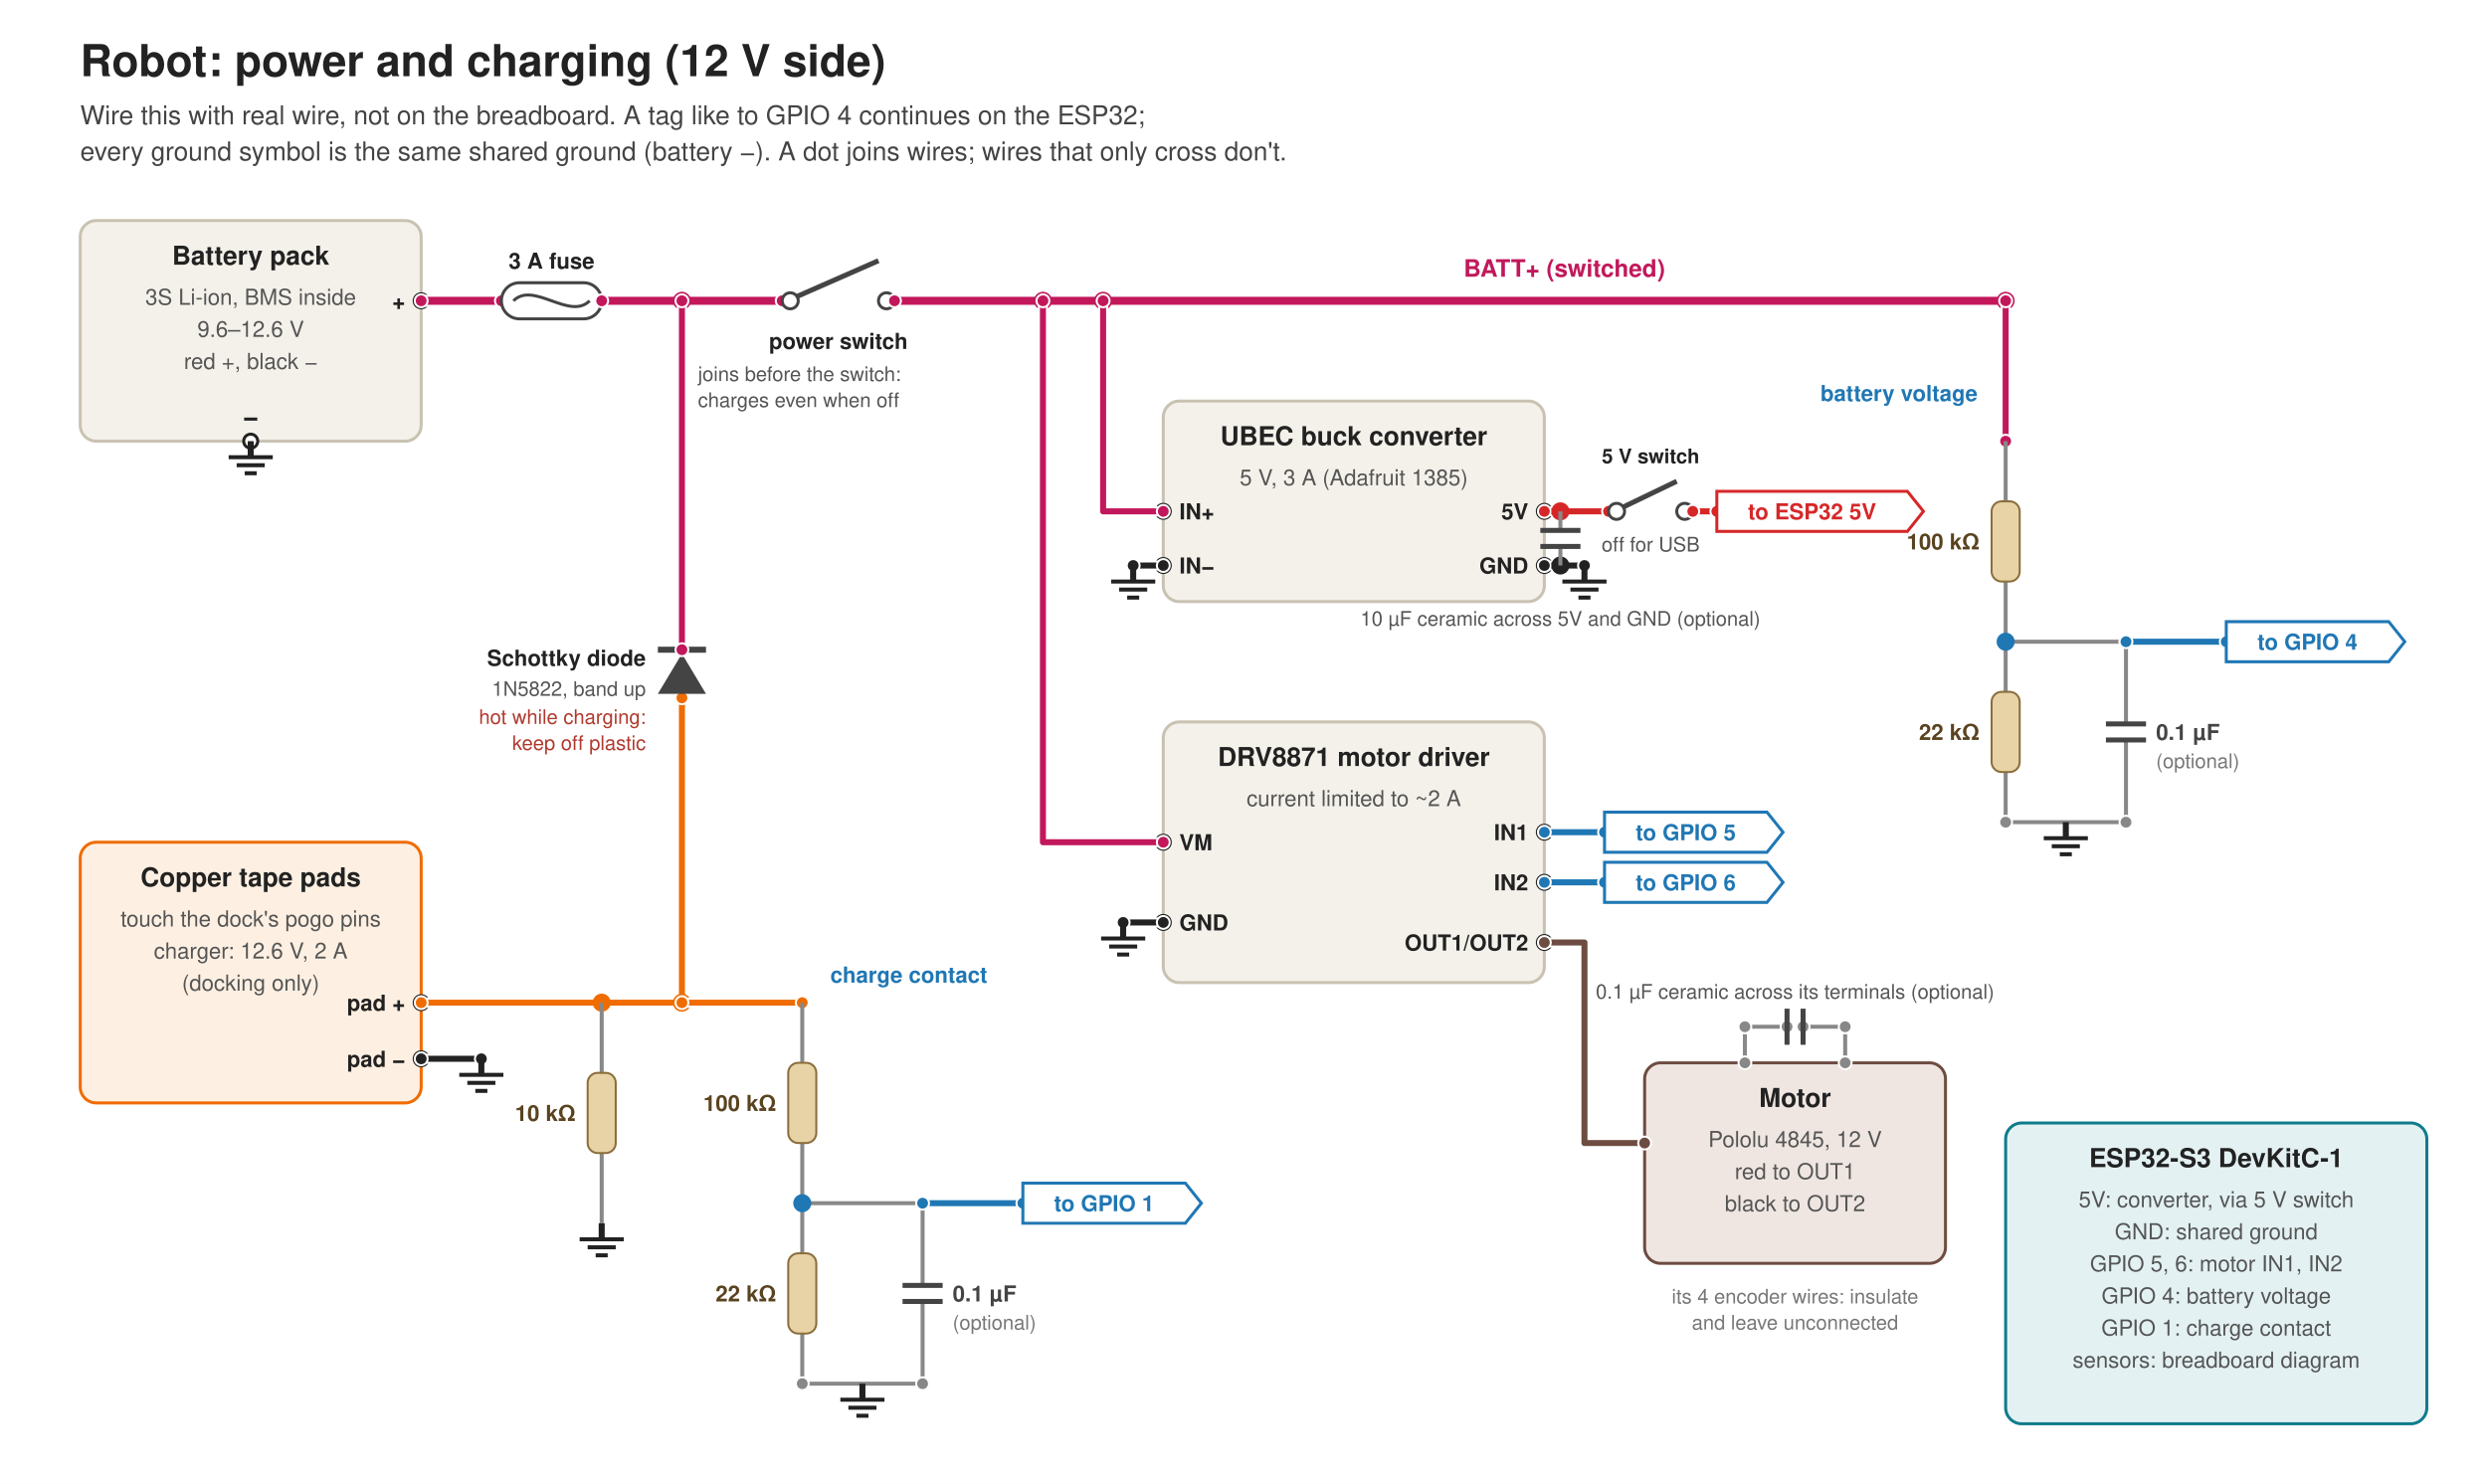
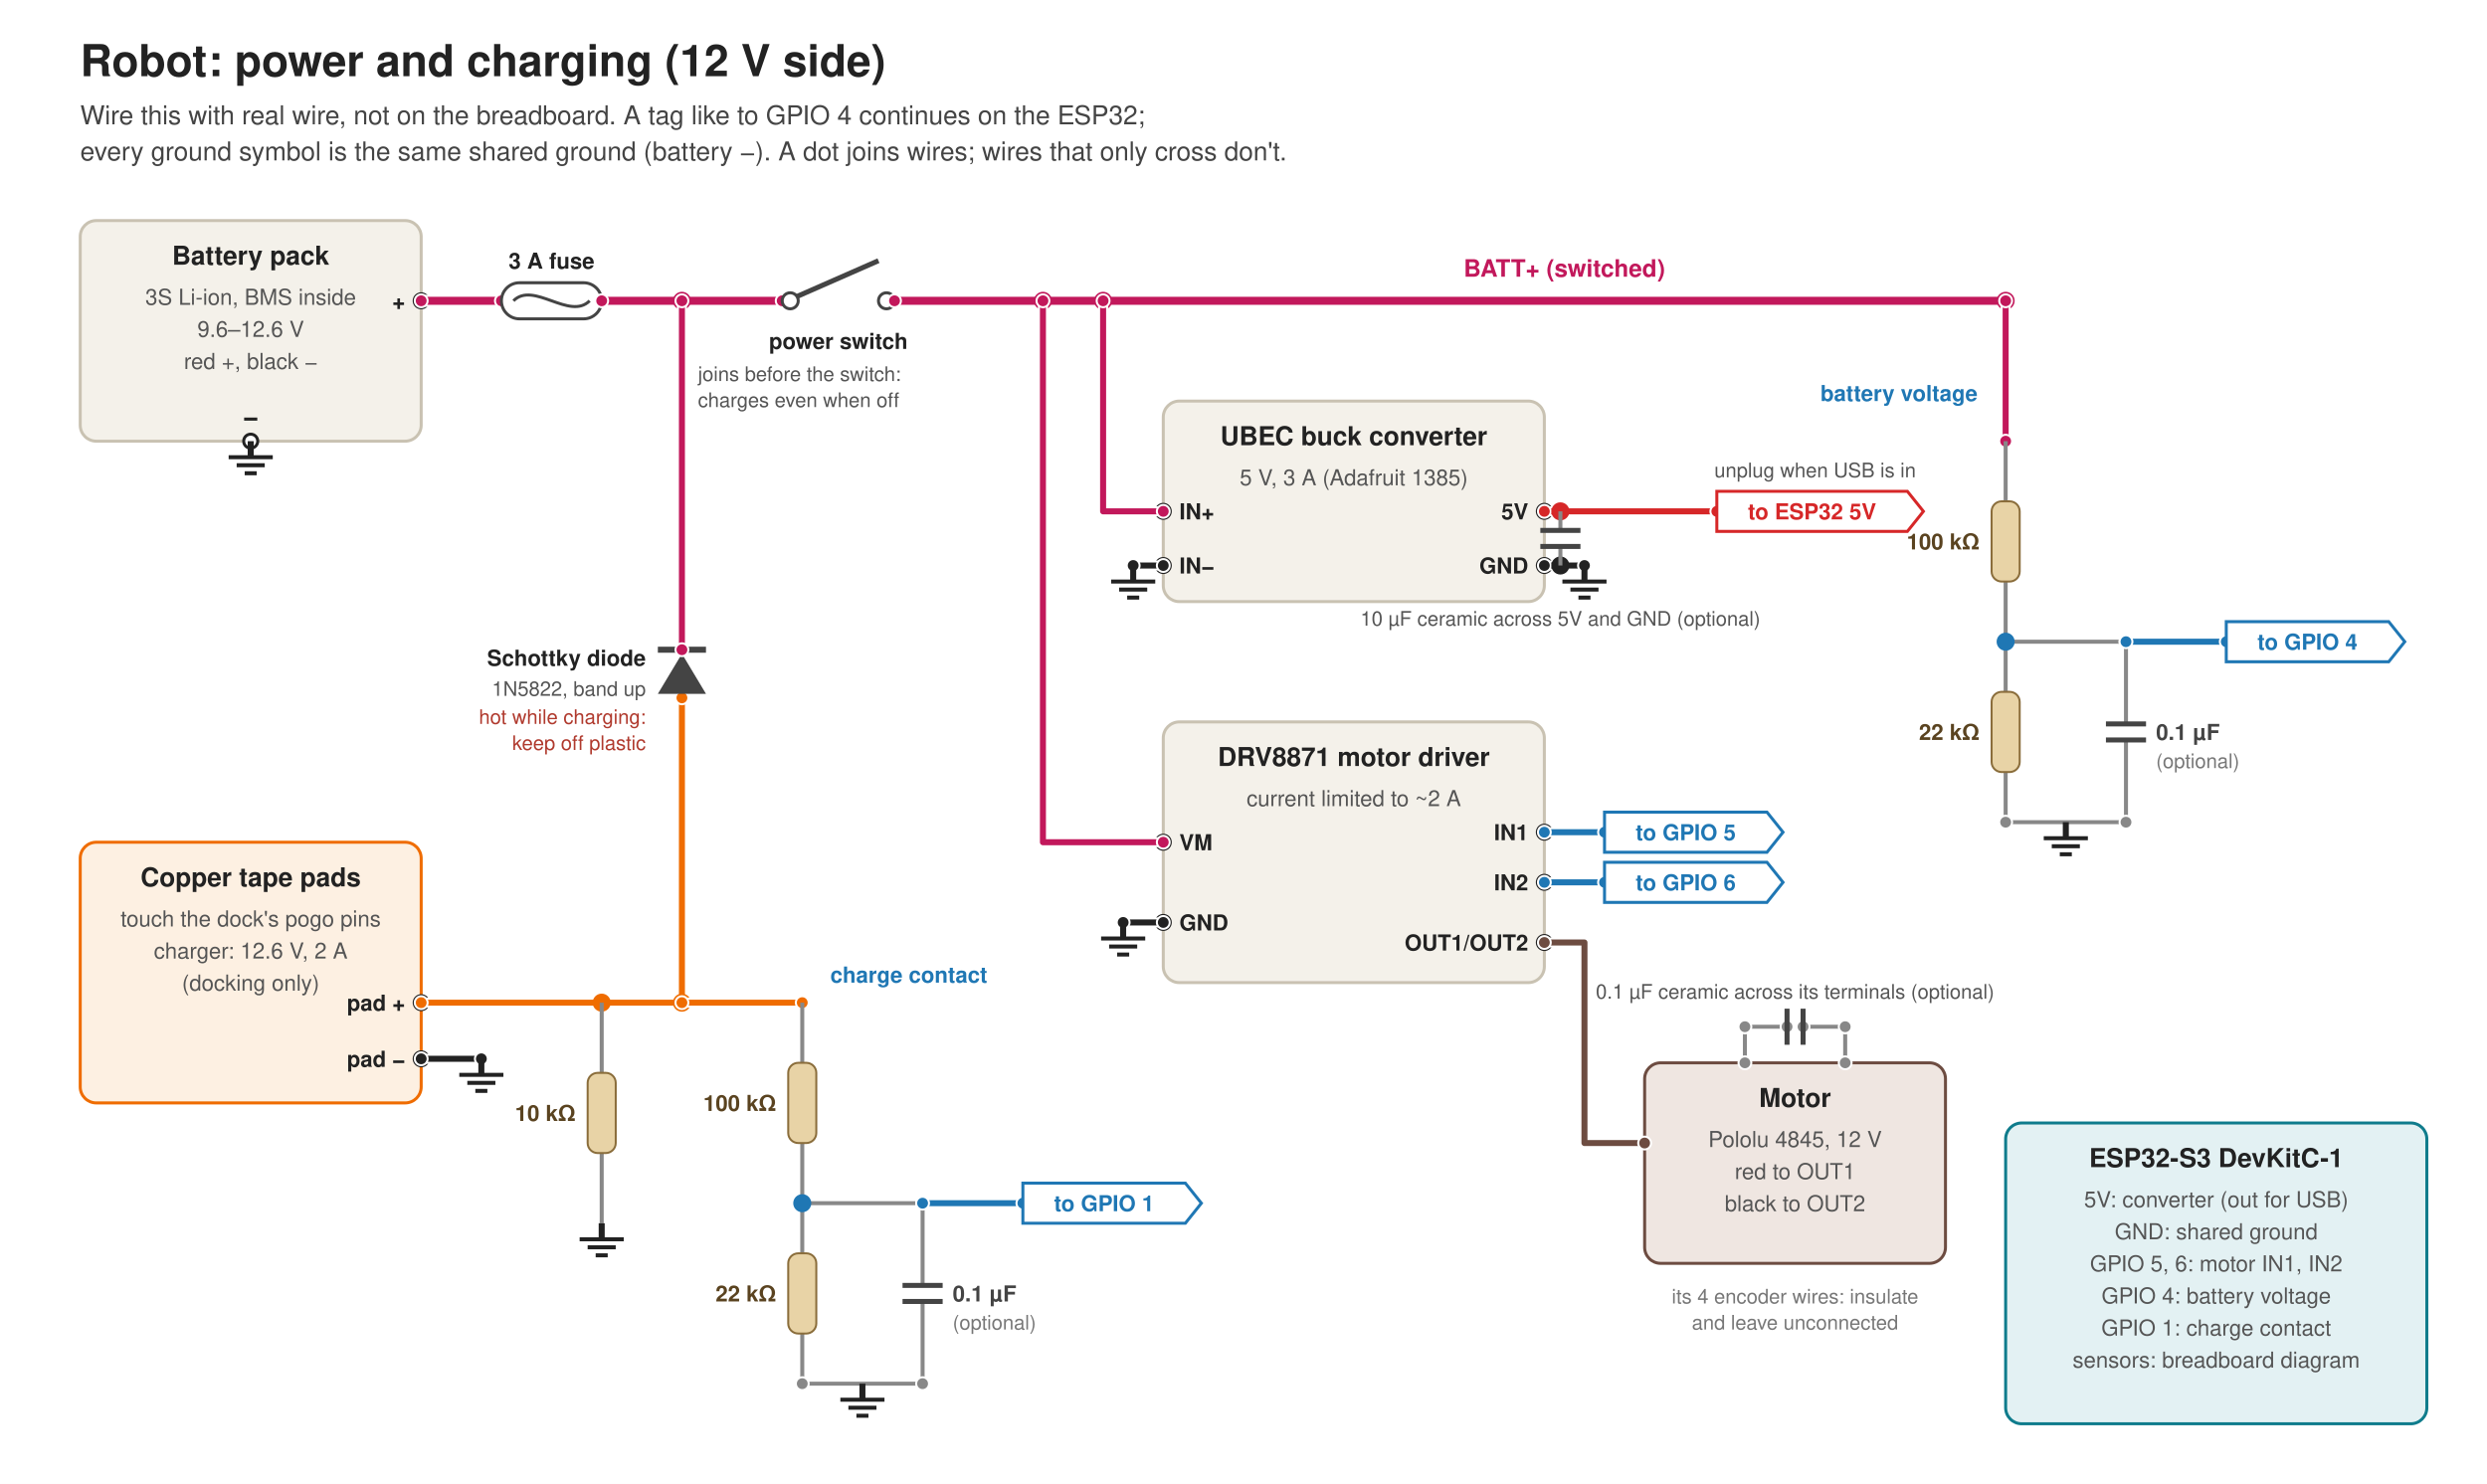
<svg xmlns="http://www.w3.org/2000/svg" width="1240" height="740" viewBox="0 0 1240 740">
  <rect width="1240" height="740" fill="#ffffff" />
  <text x="40" y="38" font-family="Helvetica, Arial, sans-serif" font-size="22" text-anchor="start" font-weight="bold" fill="#222">Robot: power and charging (12 V side)</text>
  <text x="40" y="62" font-family="Helvetica, Arial, sans-serif" font-size="13" text-anchor="start" font-weight="normal" fill="#444">Wire this with real wire, not on the breadboard. A tag like  to GPIO 4  continues on the ESP32;</text>
  <text x="40" y="80" font-family="Helvetica, Arial, sans-serif" font-size="13" text-anchor="start" font-weight="normal" fill="#444">every ground symbol is the same shared ground (battery −). A dot joins wires; wires that only cross don't.</text>
  <rect x="40" y="110" width="170" height="110" rx="8" fill="#f4f1ea" stroke="#c9c2b2" stroke-width="1.5" />
  <text x="125.0" y="132" font-family="Helvetica, Arial, sans-serif" font-size="13" text-anchor="middle" font-weight="bold" fill="#222">Battery pack</text>
  <text x="125.0" y="152" font-family="Helvetica, Arial, sans-serif" font-size="11" text-anchor="middle" font-weight="normal" fill="#555">3S Li-ion, BMS inside</text>
  <text x="125.0" y="168" font-family="Helvetica, Arial, sans-serif" font-size="11" text-anchor="middle" font-weight="normal" fill="#555">9.6–12.6 V</text>
  <text x="125.0" y="184" font-family="Helvetica, Arial, sans-serif" font-size="11" text-anchor="middle" font-weight="normal" fill="#555">red +, black −</text>
  <circle cx="210" cy="150" r="3.5" fill="#fff" stroke="#222" stroke-width="1.5" />
  <text x="202" y="154" font-family="Helvetica, Arial, sans-serif" font-size="11" text-anchor="end" font-weight="bold" fill="#222">+</text>
  <circle cx="125" cy="220" r="3.5" fill="#fff" stroke="#222" stroke-width="1.5" />
  <text x="125" y="212" font-family="Helvetica, Arial, sans-serif" font-size="13" text-anchor="middle" font-weight="bold" fill="#222">−</text>
  <line x1="125" y1="220" x2="125" y2="228" stroke="#222222" stroke-width="3" />
  <line x1="114" y1="228" x2="136" y2="228" stroke="#222222" stroke-width="2" />
  <line x1="118" y1="232" x2="132" y2="232" stroke="#222222" stroke-width="2" />
  <line x1="122" y1="236" x2="128" y2="236" stroke="#222222" stroke-width="2" />
  <path d="M 210,150 L 250,150" fill="none" stroke="#fff" stroke-width="6" stroke-linejoin="round" stroke-linecap="round" />
  <path d="M 210,150 L 250,150" fill="none" stroke="#c2185b" stroke-width="4" stroke-linejoin="round" stroke-linecap="round" />
  <circle cx="210" cy="150" r="3.2" fill="#c2185b" stroke="#fff" stroke-width="1" />
  <circle cx="250" cy="150" r="3.2" fill="#c2185b" stroke="#fff" stroke-width="1" />
  <rect x="250" y="141" width="50" height="18" rx="9" fill="#fff" stroke="#444" stroke-width="1.5" />
  <path d="M 256,150 C 266,140 284,160 294,150" fill="none" stroke="#444" stroke-width="1.5" />
  <text x="275" y="134" font-family="Helvetica, Arial, sans-serif" font-size="11" text-anchor="middle" font-weight="bold" fill="#222">3 A fuse</text>
  <path d="M 300,150 L 390,150" fill="none" stroke="#fff" stroke-width="6" stroke-linejoin="round" stroke-linecap="round" />
  <path d="M 300,150 L 390,150" fill="none" stroke="#c2185b" stroke-width="4" stroke-linejoin="round" stroke-linecap="round" />
  <circle cx="300" cy="150" r="3.2" fill="#c2185b" stroke="#fff" stroke-width="1" />
  <circle cx="390" cy="150" r="3.2" fill="#c2185b" stroke="#fff" stroke-width="1" />
  <circle cx="340" cy="150" r="4.5" fill="#c2185b" />
  <circle cx="394" cy="150" r="4" fill="#fff" stroke="#444" stroke-width="1.5" />
  <line x1="397" y1="148" x2="438" y2="130" stroke="#444" stroke-width="2.5" />
  <circle cx="442" cy="150" r="4" fill="#fff" stroke="#444" stroke-width="1.5" />
  <text x="418" y="174" font-family="Helvetica, Arial, sans-serif" font-size="11" text-anchor="middle" font-weight="bold" fill="#222">power switch</text>
  <path d="M 446,150 L 1000,150" fill="none" stroke="#fff" stroke-width="6" stroke-linejoin="round" stroke-linecap="round" />
  <path d="M 446,150 L 1000,150" fill="none" stroke="#c2185b" stroke-width="4" stroke-linejoin="round" stroke-linecap="round" />
  <circle cx="446" cy="150" r="3.2" fill="#c2185b" stroke="#fff" stroke-width="1" />
  <circle cx="1000" cy="150" r="3.2" fill="#c2185b" stroke="#fff" stroke-width="1" />
  <text x="780" y="138" font-family="Helvetica, Arial, sans-serif" font-size="12" text-anchor="middle" font-weight="bold" fill="#c2185b">BATT+ (switched)</text>
  <rect x="580" y="200" width="190" height="100" rx="8" fill="#f4f1ea" stroke="#c9c2b2" stroke-width="1.5" />
  <text x="675.0" y="222" font-family="Helvetica, Arial, sans-serif" font-size="13" text-anchor="middle" font-weight="bold" fill="#222">UBEC buck converter</text>
  <text x="675.0" y="242" font-family="Helvetica, Arial, sans-serif" font-size="11" text-anchor="middle" font-weight="normal" fill="#555">5 V, 3 A (Adafruit 1385)</text>
  <circle cx="580" cy="255" r="3.5" fill="#fff" stroke="#222" stroke-width="1.5" />
  <text x="588" y="259" font-family="Helvetica, Arial, sans-serif" font-size="11" text-anchor="start" font-weight="bold" fill="#222">IN+</text>
  <circle cx="580" cy="282" r="3.5" fill="#fff" stroke="#222" stroke-width="1.5" />
  <text x="588" y="286" font-family="Helvetica, Arial, sans-serif" font-size="11" text-anchor="start" font-weight="bold" fill="#222">IN−</text>
  <circle cx="770" cy="255" r="3.5" fill="#fff" stroke="#222" stroke-width="1.5" />
  <text x="762" y="259" font-family="Helvetica, Arial, sans-serif" font-size="11" text-anchor="end" font-weight="bold" fill="#222">5V</text>
  <circle cx="770" cy="282" r="3.5" fill="#fff" stroke="#222" stroke-width="1.5" />
  <text x="762" y="286" font-family="Helvetica, Arial, sans-serif" font-size="11" text-anchor="end" font-weight="bold" fill="#222">GND</text>
  <circle cx="550" cy="150" r="4.5" fill="#c2185b" />
  <path d="M 550,150 L 550,255 L 580,255" fill="none" stroke="#fff" stroke-width="5" stroke-linejoin="round" stroke-linecap="round" />
  <path d="M 550,150 L 550,255 L 580,255" fill="none" stroke="#c2185b" stroke-width="3" stroke-linejoin="round" stroke-linecap="round" />
  <circle cx="550" cy="150" r="3.2" fill="#c2185b" stroke="#fff" stroke-width="1" />
  <circle cx="580" cy="255" r="3.2" fill="#c2185b" stroke="#fff" stroke-width="1" />
  <path d="M 580,282 L 565,282" fill="none" stroke="#fff" stroke-width="5" stroke-linejoin="round" stroke-linecap="round" />
  <path d="M 580,282 L 565,282" fill="none" stroke="#222222" stroke-width="3" stroke-linejoin="round" stroke-linecap="round" />
  <circle cx="580" cy="282" r="3.2" fill="#222222" stroke="#fff" stroke-width="1" />
  <circle cx="565" cy="282" r="3.2" fill="#222222" stroke="#fff" stroke-width="1" />
  <line x1="565" y1="282" x2="565" y2="290" stroke="#222222" stroke-width="3" />
  <line x1="554" y1="290" x2="576" y2="290" stroke="#222222" stroke-width="2" />
  <line x1="558" y1="294" x2="572" y2="294" stroke="#222222" stroke-width="2" />
  <line x1="562" y1="298" x2="568" y2="298" stroke="#222222" stroke-width="2" />
-   <path d="M 770,255 L 802,255" fill="none" stroke="#fff" stroke-width="5" stroke-linejoin="round" stroke-linecap="round" />
-   <path d="M 770,255 L 802,255" fill="none" stroke="#d62728" stroke-width="3" stroke-linejoin="round" stroke-linecap="round" />
+   <path d="M 770,255 L 856,255" fill="none" stroke="#fff" stroke-width="5" stroke-linejoin="round" stroke-linecap="round" />
+   <path d="M 770,255 L 856,255" fill="none" stroke="#d62728" stroke-width="3" stroke-linejoin="round" stroke-linecap="round" />
  <circle cx="770" cy="255" r="3.2" fill="#d62728" stroke="#fff" stroke-width="1" />
-   <circle cx="802" cy="255" r="3.2" fill="#d62728" stroke="#fff" stroke-width="1" />
-   <circle cx="806" cy="255" r="4" fill="#fff" stroke="#444" stroke-width="1.5" />
-   <line x1="809" y1="253" x2="836" y2="240" stroke="#444" stroke-width="2.5" />
-   <circle cx="840" cy="255" r="4" fill="#fff" stroke="#444" stroke-width="1.5" />
-   <text x="823" y="231" font-family="Helvetica, Arial, sans-serif" font-size="10" text-anchor="middle" font-weight="bold" fill="#222">5 V switch</text>
-   <text x="823" y="275" font-family="Helvetica, Arial, sans-serif" font-size="10" text-anchor="middle" font-weight="normal" fill="#555">off for USB</text>
-   <path d="M 844,255 L 856,255" fill="none" stroke="#fff" stroke-width="5" stroke-linejoin="round" stroke-linecap="round" />
-   <path d="M 844,255 L 856,255" fill="none" stroke="#d62728" stroke-width="3" stroke-linejoin="round" stroke-linecap="round" />
-   <circle cx="844" cy="255" r="3.2" fill="#d62728" stroke="#fff" stroke-width="1" />
  <circle cx="856" cy="255" r="3.2" fill="#d62728" stroke="#fff" stroke-width="1" />
  <path d="M 856,245 L 951,245 L 959,255 L 951,265 L 856,265 L 856,255 Z" fill="#fff" stroke="#d62728" stroke-width="1.5" />
  <text x="903.5" y="259" font-family="Helvetica, Arial, sans-serif" font-size="11" text-anchor="middle" font-weight="bold" fill="#d62728">to ESP32 5V</text>
+   <text x="905" y="238" font-family="Helvetica, Arial, sans-serif" font-size="10" text-anchor="middle" font-weight="normal" fill="#555">unplug when USB is in</text>
  <path d="M 770,282 L 790,282" fill="none" stroke="#fff" stroke-width="5" stroke-linejoin="round" stroke-linecap="round" />
  <path d="M 770,282 L 790,282" fill="none" stroke="#222222" stroke-width="3" stroke-linejoin="round" stroke-linecap="round" />
  <circle cx="770" cy="282" r="3.2" fill="#222222" stroke="#fff" stroke-width="1" />
  <circle cx="790" cy="282" r="3.2" fill="#222222" stroke="#fff" stroke-width="1" />
  <line x1="790" y1="282" x2="790" y2="290" stroke="#222222" stroke-width="3" />
  <line x1="779" y1="290" x2="801" y2="290" stroke="#222222" stroke-width="2" />
  <line x1="783" y1="294" x2="797" y2="294" stroke="#222222" stroke-width="2" />
  <line x1="787" y1="298" x2="793" y2="298" stroke="#222222" stroke-width="2" />
  <circle cx="778" cy="255" r="4.5" fill="#d62728" />
  <circle cx="778" cy="282" r="4.5" fill="#222222" />
  <line x1="778" y1="255" x2="778" y2="264.5" stroke="#888" stroke-width="2" />
  <line x1="778" y1="272.5" x2="778" y2="282" stroke="#888" stroke-width="2" />
  <line x1="768" y1="264.5" x2="788" y2="264.5" stroke="#444" stroke-width="2.5" />
  <line x1="768" y1="272.5" x2="788" y2="272.5" stroke="#444" stroke-width="2.5" />
  <text x="793" y="272.5" font-family="Helvetica, Arial, sans-serif" font-size="11" text-anchor="start" font-weight="bold" fill="#444" />
  <text x="778" y="312" font-family="Helvetica, Arial, sans-serif" font-size="10" text-anchor="middle" font-weight="normal" fill="#555">10 µF ceramic across 5V and GND (optional)</text>
  <rect x="580" y="360" width="190" height="130" rx="8" fill="#f4f1ea" stroke="#c9c2b2" stroke-width="1.5" />
  <text x="675.0" y="382" font-family="Helvetica, Arial, sans-serif" font-size="13" text-anchor="middle" font-weight="bold" fill="#222">DRV8871 motor driver</text>
  <text x="675.0" y="402" font-family="Helvetica, Arial, sans-serif" font-size="11" text-anchor="middle" font-weight="normal" fill="#555">current limited to ~2 A</text>
  <circle cx="580" cy="420" r="3.5" fill="#fff" stroke="#222" stroke-width="1.5" />
  <text x="588" y="424" font-family="Helvetica, Arial, sans-serif" font-size="11" text-anchor="start" font-weight="bold" fill="#222">VM</text>
  <circle cx="580" cy="460" r="3.5" fill="#fff" stroke="#222" stroke-width="1.5" />
  <text x="588" y="464" font-family="Helvetica, Arial, sans-serif" font-size="11" text-anchor="start" font-weight="bold" fill="#222">GND</text>
  <circle cx="770" cy="415" r="3.5" fill="#fff" stroke="#222" stroke-width="1.5" />
  <text x="762" y="419" font-family="Helvetica, Arial, sans-serif" font-size="11" text-anchor="end" font-weight="bold" fill="#222">IN1</text>
  <circle cx="770" cy="440" r="3.5" fill="#fff" stroke="#222" stroke-width="1.5" />
  <text x="762" y="444" font-family="Helvetica, Arial, sans-serif" font-size="11" text-anchor="end" font-weight="bold" fill="#222">IN2</text>
  <circle cx="770" cy="470" r="3.5" fill="#fff" stroke="#222" stroke-width="1.5" />
  <text x="762" y="474" font-family="Helvetica, Arial, sans-serif" font-size="11" text-anchor="end" font-weight="bold" fill="#222">OUT1/OUT2</text>
  <circle cx="520" cy="150" r="4.5" fill="#c2185b" />
  <path d="M 520,150 L 520,420 L 580,420" fill="none" stroke="#fff" stroke-width="5" stroke-linejoin="round" stroke-linecap="round" />
  <path d="M 520,150 L 520,420 L 580,420" fill="none" stroke="#c2185b" stroke-width="3" stroke-linejoin="round" stroke-linecap="round" />
  <circle cx="520" cy="150" r="3.2" fill="#c2185b" stroke="#fff" stroke-width="1" />
  <circle cx="580" cy="420" r="3.2" fill="#c2185b" stroke="#fff" stroke-width="1" />
  <path d="M 580,460 L 560,460" fill="none" stroke="#fff" stroke-width="5" stroke-linejoin="round" stroke-linecap="round" />
  <path d="M 580,460 L 560,460" fill="none" stroke="#222222" stroke-width="3" stroke-linejoin="round" stroke-linecap="round" />
  <circle cx="580" cy="460" r="3.2" fill="#222222" stroke="#fff" stroke-width="1" />
  <circle cx="560" cy="460" r="3.2" fill="#222222" stroke="#fff" stroke-width="1" />
  <line x1="560" y1="460" x2="560" y2="468" stroke="#222222" stroke-width="3" />
  <line x1="549" y1="468" x2="571" y2="468" stroke="#222222" stroke-width="2" />
  <line x1="553" y1="472" x2="567" y2="472" stroke="#222222" stroke-width="2" />
  <line x1="557" y1="476" x2="563" y2="476" stroke="#222222" stroke-width="2" />
  <path d="M 770,415 L 800,415" fill="none" stroke="#fff" stroke-width="5" stroke-linejoin="round" stroke-linecap="round" />
  <path d="M 770,415 L 800,415" fill="none" stroke="#1f77b4" stroke-width="3" stroke-linejoin="round" stroke-linecap="round" />
  <circle cx="770" cy="415" r="3.2" fill="#1f77b4" stroke="#fff" stroke-width="1" />
  <circle cx="800" cy="415" r="3.2" fill="#1f77b4" stroke="#fff" stroke-width="1" />
  <path d="M 800,405 L 881,405 L 889,415 L 881,425 L 800,425 L 800,415 Z" fill="#fff" stroke="#1f77b4" stroke-width="1.5" />
  <text x="840.5" y="419" font-family="Helvetica, Arial, sans-serif" font-size="11" text-anchor="middle" font-weight="bold" fill="#1f77b4">to GPIO 5</text>
  <path d="M 770,440 L 800,440" fill="none" stroke="#fff" stroke-width="5" stroke-linejoin="round" stroke-linecap="round" />
  <path d="M 770,440 L 800,440" fill="none" stroke="#1f77b4" stroke-width="3" stroke-linejoin="round" stroke-linecap="round" />
  <circle cx="770" cy="440" r="3.2" fill="#1f77b4" stroke="#fff" stroke-width="1" />
  <circle cx="800" cy="440" r="3.2" fill="#1f77b4" stroke="#fff" stroke-width="1" />
  <path d="M 800,430 L 881,430 L 889,440 L 881,450 L 800,450 L 800,440 Z" fill="#fff" stroke="#1f77b4" stroke-width="1.5" />
  <text x="840.5" y="444" font-family="Helvetica, Arial, sans-serif" font-size="11" text-anchor="middle" font-weight="bold" fill="#1f77b4">to GPIO 6</text>
  <rect x="820" y="530" width="150" height="100" rx="8" fill="#efe6e1" stroke="#6d4c41" stroke-width="1.5" />
  <text x="895.0" y="552" font-family="Helvetica, Arial, sans-serif" font-size="13" text-anchor="middle" font-weight="bold" fill="#222">Motor</text>
  <text x="895.0" y="572" font-family="Helvetica, Arial, sans-serif" font-size="11" text-anchor="middle" font-weight="normal" fill="#555">Pololu 4845, 12 V</text>
  <text x="895.0" y="588" font-family="Helvetica, Arial, sans-serif" font-size="11" text-anchor="middle" font-weight="normal" fill="#555">red to OUT1</text>
  <text x="895.0" y="604" font-family="Helvetica, Arial, sans-serif" font-size="11" text-anchor="middle" font-weight="normal" fill="#555">black to OUT2</text>
  <path d="M 770,470 L 790,470 L 790,570 L 820,570" fill="none" stroke="#fff" stroke-width="5" stroke-linejoin="round" stroke-linecap="round" />
  <path d="M 770,470 L 790,470 L 790,570 L 820,570" fill="none" stroke="#6d4c41" stroke-width="3" stroke-linejoin="round" stroke-linecap="round" />
  <circle cx="770" cy="470" r="3.2" fill="#6d4c41" stroke="#fff" stroke-width="1" />
  <circle cx="820" cy="570" r="3.2" fill="#6d4c41" stroke="#fff" stroke-width="1" />
  <path d="M 870,530 L 870,512" fill="none" stroke="#fff" stroke-width="4" stroke-linejoin="round" stroke-linecap="round" />
  <path d="M 870,530 L 870,512" fill="none" stroke="#888" stroke-width="2" stroke-linejoin="round" stroke-linecap="round" />
  <circle cx="870" cy="530" r="3.2" fill="#888" stroke="#fff" stroke-width="1" />
  <circle cx="870" cy="512" r="3.2" fill="#888" stroke="#fff" stroke-width="1" />
  <path d="M 920,530 L 920,512" fill="none" stroke="#fff" stroke-width="4" stroke-linejoin="round" stroke-linecap="round" />
  <path d="M 920,530 L 920,512" fill="none" stroke="#888" stroke-width="2" stroke-linejoin="round" stroke-linecap="round" />
  <circle cx="920" cy="530" r="3.2" fill="#888" stroke="#fff" stroke-width="1" />
  <circle cx="920" cy="512" r="3.2" fill="#888" stroke="#fff" stroke-width="1" />
  <path d="M 870,512 L 891,512" fill="none" stroke="#fff" stroke-width="4" stroke-linejoin="round" stroke-linecap="round" />
  <path d="M 870,512 L 891,512" fill="none" stroke="#888" stroke-width="2" stroke-linejoin="round" stroke-linecap="round" />
  <circle cx="870" cy="512" r="3.2" fill="#888" stroke="#fff" stroke-width="1" />
  <circle cx="891" cy="512" r="3.2" fill="#888" stroke="#fff" stroke-width="1" />
  <path d="M 899,512 L 920,512" fill="none" stroke="#fff" stroke-width="4" stroke-linejoin="round" stroke-linecap="round" />
  <path d="M 899,512 L 920,512" fill="none" stroke="#888" stroke-width="2" stroke-linejoin="round" stroke-linecap="round" />
  <circle cx="899" cy="512" r="3.2" fill="#888" stroke="#fff" stroke-width="1" />
  <circle cx="920" cy="512" r="3.2" fill="#888" stroke="#fff" stroke-width="1" />
  <line x1="891" y1="503" x2="891" y2="521" stroke="#444" stroke-width="2.5" />
  <line x1="899" y1="503" x2="899" y2="521" stroke="#444" stroke-width="2.5" />
  <text x="895" y="498" font-family="Helvetica, Arial, sans-serif" font-size="10" text-anchor="middle" font-weight="normal" fill="#555">0.1 µF ceramic across its terminals (optional)</text>
  <text x="895" y="650" font-family="Helvetica, Arial, sans-serif" font-size="10" text-anchor="middle" font-weight="normal" fill="#777">its 4 encoder wires: insulate</text>
  <text x="895" y="663" font-family="Helvetica, Arial, sans-serif" font-size="10" text-anchor="middle" font-weight="normal" fill="#777">and leave unconnected</text>
  <circle cx="1000" cy="150" r="4.5" fill="#c2185b" />
  <path d="M 1000,150 L 1000,220" fill="none" stroke="#fff" stroke-width="5" stroke-linejoin="round" stroke-linecap="round" />
  <path d="M 1000,150 L 1000,220" fill="none" stroke="#c2185b" stroke-width="3" stroke-linejoin="round" stroke-linecap="round" />
  <circle cx="1000" cy="150" r="3.2" fill="#c2185b" stroke="#fff" stroke-width="1" />
  <circle cx="1000" cy="220" r="3.2" fill="#c2185b" stroke="#fff" stroke-width="1" />
  <line x1="1000" y1="220" x2="1000" y2="320" stroke="#888" stroke-width="2" />
  <rect x="993" y="250.0" width="14" height="40" rx="5" fill="#e8d3a6" stroke="#8a6d3b" />
  <text x="987" y="274.0" font-family="Helvetica, Arial, sans-serif" font-size="11" text-anchor="end" font-weight="bold" fill="#5a4320">100 kΩ</text>
  <line x1="1000" y1="320" x2="1000" y2="410" stroke="#888" stroke-width="2" />
  <rect x="993" y="345.0" width="14" height="40" rx="5" fill="#e8d3a6" stroke="#8a6d3b" />
  <text x="987" y="369.0" font-family="Helvetica, Arial, sans-serif" font-size="11" text-anchor="end" font-weight="bold" fill="#5a4320">22 kΩ</text>
  <path d="M 1000,320 L 1060,320" fill="none" stroke="#fff" stroke-width="4" stroke-linejoin="round" stroke-linecap="round" />
  <path d="M 1000,320 L 1060,320" fill="none" stroke="#888" stroke-width="2" stroke-linejoin="round" stroke-linecap="round" />
  <circle cx="1000" cy="320" r="3.2" fill="#888" stroke="#fff" stroke-width="1" />
  <circle cx="1060" cy="320" r="3.2" fill="#888" stroke="#fff" stroke-width="1" />
  <line x1="1060" y1="320" x2="1060" y2="361.0" stroke="#888" stroke-width="2" />
  <line x1="1060" y1="369.0" x2="1060" y2="410" stroke="#888" stroke-width="2" />
  <line x1="1050" y1="361.0" x2="1070" y2="361.0" stroke="#444" stroke-width="2.5" />
  <line x1="1050" y1="369.0" x2="1070" y2="369.0" stroke="#444" stroke-width="2.5" />
  <text x="1075" y="369.0" font-family="Helvetica, Arial, sans-serif" font-size="11" text-anchor="start" font-weight="bold" fill="#444">0.1 µF</text>
  <text x="1075" y="383.0" font-family="Helvetica, Arial, sans-serif" font-size="10" text-anchor="start" font-weight="normal" fill="#777">(optional)</text>
  <path d="M 1000,410 L 1060,410" fill="none" stroke="#fff" stroke-width="4" stroke-linejoin="round" stroke-linecap="round" />
  <path d="M 1000,410 L 1060,410" fill="none" stroke="#888" stroke-width="2" stroke-linejoin="round" stroke-linecap="round" />
  <circle cx="1000" cy="410" r="3.2" fill="#888" stroke="#fff" stroke-width="1" />
  <circle cx="1060" cy="410" r="3.2" fill="#888" stroke="#fff" stroke-width="1" />
  <line x1="1030" y1="410" x2="1030" y2="418" stroke="#222222" stroke-width="3" />
  <line x1="1019" y1="418" x2="1041" y2="418" stroke="#222222" stroke-width="2" />
  <line x1="1023" y1="422" x2="1037" y2="422" stroke="#222222" stroke-width="2" />
  <line x1="1027" y1="426" x2="1033" y2="426" stroke="#222222" stroke-width="2" />
  <circle cx="1000" cy="320" r="4.5" fill="#1f77b4" />
  <path d="M 1060,320 L 1110,320" fill="none" stroke="#fff" stroke-width="5" stroke-linejoin="round" stroke-linecap="round" />
  <path d="M 1060,320 L 1110,320" fill="none" stroke="#1f77b4" stroke-width="3" stroke-linejoin="round" stroke-linecap="round" />
  <circle cx="1060" cy="320" r="3.2" fill="#1f77b4" stroke="#fff" stroke-width="1" />
  <circle cx="1110" cy="320" r="3.2" fill="#1f77b4" stroke="#fff" stroke-width="1" />
  <path d="M 1110,310 L 1191,310 L 1199,320 L 1191,330 L 1110,330 L 1110,320 Z" fill="#fff" stroke="#1f77b4" stroke-width="1.5" />
  <text x="1150.5" y="324" font-family="Helvetica, Arial, sans-serif" font-size="11" text-anchor="middle" font-weight="bold" fill="#1f77b4">to GPIO 4</text>
  <text x="986" y="200" font-family="Helvetica, Arial, sans-serif" font-size="11" text-anchor="end" font-weight="bold" fill="#1f77b4">battery voltage</text>
  <rect x="1000" y="560" width="210" height="150" rx="8" fill="#e3f1f3" stroke="#0f7c8c" stroke-width="1.5" />
  <text x="1105.0" y="582" font-family="Helvetica, Arial, sans-serif" font-size="13" text-anchor="middle" font-weight="bold" fill="#222">ESP32-S3 DevKitC-1</text>
-   <text x="1105.0" y="602" font-family="Helvetica, Arial, sans-serif" font-size="11" text-anchor="middle" font-weight="normal" fill="#555">5V: converter, via 5 V switch</text>
+   <text x="1105.0" y="602" font-family="Helvetica, Arial, sans-serif" font-size="11" text-anchor="middle" font-weight="normal" fill="#555">5V: converter (out for USB)</text>
  <text x="1105.0" y="618" font-family="Helvetica, Arial, sans-serif" font-size="11" text-anchor="middle" font-weight="normal" fill="#555">GND: shared ground</text>
  <text x="1105.0" y="634" font-family="Helvetica, Arial, sans-serif" font-size="11" text-anchor="middle" font-weight="normal" fill="#555">GPIO 5, 6: motor IN1, IN2</text>
  <text x="1105.0" y="650" font-family="Helvetica, Arial, sans-serif" font-size="11" text-anchor="middle" font-weight="normal" fill="#555">GPIO 4: battery voltage</text>
  <text x="1105.0" y="666" font-family="Helvetica, Arial, sans-serif" font-size="11" text-anchor="middle" font-weight="normal" fill="#555">GPIO 1: charge contact</text>
  <text x="1105.0" y="682" font-family="Helvetica, Arial, sans-serif" font-size="11" text-anchor="middle" font-weight="normal" fill="#555">sensors: breadboard diagram</text>
  <rect x="40" y="420" width="170" height="130" rx="8" fill="#fdf0e2" stroke="#ef6c00" stroke-width="1.5" />
  <text x="125.0" y="442" font-family="Helvetica, Arial, sans-serif" font-size="13" text-anchor="middle" font-weight="bold" fill="#222">Copper tape pads</text>
  <text x="125.0" y="462" font-family="Helvetica, Arial, sans-serif" font-size="11" text-anchor="middle" font-weight="normal" fill="#555">touch the dock's pogo pins</text>
  <text x="125.0" y="478" font-family="Helvetica, Arial, sans-serif" font-size="11" text-anchor="middle" font-weight="normal" fill="#555">charger: 12.6 V, 2 A</text>
  <text x="125.0" y="494" font-family="Helvetica, Arial, sans-serif" font-size="11" text-anchor="middle" font-weight="normal" fill="#555">(docking only)</text>
  <circle cx="210" cy="500" r="3.5" fill="#fff" stroke="#222" stroke-width="1.5" />
  <text x="202" y="504" font-family="Helvetica, Arial, sans-serif" font-size="11" text-anchor="end" font-weight="bold" fill="#222">pad +</text>
  <circle cx="210" cy="528" r="3.5" fill="#fff" stroke="#222" stroke-width="1.5" />
  <text x="202" y="532" font-family="Helvetica, Arial, sans-serif" font-size="11" text-anchor="end" font-weight="bold" fill="#222">pad −</text>
  <path d="M 210,528 L 240,528" fill="none" stroke="#fff" stroke-width="5" stroke-linejoin="round" stroke-linecap="round" />
  <path d="M 210,528 L 240,528" fill="none" stroke="#222222" stroke-width="3" stroke-linejoin="round" stroke-linecap="round" />
  <circle cx="210" cy="528" r="3.2" fill="#222222" stroke="#fff" stroke-width="1" />
  <circle cx="240" cy="528" r="3.2" fill="#222222" stroke="#fff" stroke-width="1" />
  <line x1="240" y1="528" x2="240" y2="536" stroke="#222222" stroke-width="3" />
  <line x1="229" y1="536" x2="251" y2="536" stroke="#222222" stroke-width="2" />
  <line x1="233" y1="540" x2="247" y2="540" stroke="#222222" stroke-width="2" />
  <line x1="237" y1="544" x2="243" y2="544" stroke="#222222" stroke-width="2" />
  <path d="M 210,500 L 340,500 L 340,348" fill="none" stroke="#fff" stroke-width="5" stroke-linejoin="round" stroke-linecap="round" />
  <path d="M 210,500 L 340,500 L 340,348" fill="none" stroke="#ef6c00" stroke-width="3" stroke-linejoin="round" stroke-linecap="round" />
  <circle cx="210" cy="500" r="3.2" fill="#ef6c00" stroke="#fff" stroke-width="1" />
  <circle cx="340" cy="348" r="3.2" fill="#ef6c00" stroke="#fff" stroke-width="1" />
  <path d="M 328,346 L 352,346 L 340,326 Z" fill="#444" />
  <line x1="328" y1="324" x2="352" y2="324" stroke="#444" stroke-width="3" />
  <text x="322" y="332" font-family="Helvetica, Arial, sans-serif" font-size="11" text-anchor="end" font-weight="bold" fill="#222">Schottky diode</text>
  <text x="322" y="347" font-family="Helvetica, Arial, sans-serif" font-size="10" text-anchor="end" font-weight="normal" fill="#555">1N5822, band up</text>
  <text x="322" y="361" font-family="Helvetica, Arial, sans-serif" font-size="10" text-anchor="end" font-weight="normal" fill="#b03a2e">hot while charging:</text>
  <text x="322" y="374" font-family="Helvetica, Arial, sans-serif" font-size="10" text-anchor="end" font-weight="normal" fill="#b03a2e">keep off plastic</text>
  <path d="M 340,324 L 340,150" fill="none" stroke="#fff" stroke-width="5" stroke-linejoin="round" stroke-linecap="round" />
  <path d="M 340,324 L 340,150" fill="none" stroke="#c2185b" stroke-width="3" stroke-linejoin="round" stroke-linecap="round" />
  <circle cx="340" cy="324" r="3.2" fill="#c2185b" stroke="#fff" stroke-width="1" />
  <circle cx="340" cy="150" r="3.2" fill="#c2185b" stroke="#fff" stroke-width="1" />
  <text x="348" y="190" font-family="Helvetica, Arial, sans-serif" font-size="10" text-anchor="start" font-weight="normal" fill="#555">joins before the switch:</text>
  <text x="348" y="203" font-family="Helvetica, Arial, sans-serif" font-size="10" text-anchor="start" font-weight="normal" fill="#555">charges even when off</text>
  <circle cx="300" cy="500" r="4.5" fill="#ef6c00" />
  <line x1="300" y1="500" x2="300" y2="610" stroke="#888" stroke-width="2" />
  <rect x="293" y="535.0" width="14" height="40" rx="5" fill="#e8d3a6" stroke="#8a6d3b" />
  <text x="287" y="559.0" font-family="Helvetica, Arial, sans-serif" font-size="11" text-anchor="end" font-weight="bold" fill="#5a4320">10 kΩ</text>
  <line x1="300" y1="610" x2="300" y2="618" stroke="#222222" stroke-width="3" />
  <line x1="289" y1="618" x2="311" y2="618" stroke="#222222" stroke-width="2" />
  <line x1="293" y1="622" x2="307" y2="622" stroke="#222222" stroke-width="2" />
  <line x1="297" y1="626" x2="303" y2="626" stroke="#222222" stroke-width="2" />
  <circle cx="340" cy="500" r="4.5" fill="#ef6c00" />
  <path d="M 340,500 L 400,500" fill="none" stroke="#fff" stroke-width="5" stroke-linejoin="round" stroke-linecap="round" />
  <path d="M 340,500 L 400,500" fill="none" stroke="#ef6c00" stroke-width="3" stroke-linejoin="round" stroke-linecap="round" />
  <circle cx="340" cy="500" r="3.2" fill="#ef6c00" stroke="#fff" stroke-width="1" />
  <circle cx="400" cy="500" r="3.2" fill="#ef6c00" stroke="#fff" stroke-width="1" />
  <line x1="400" y1="500" x2="400" y2="600" stroke="#888" stroke-width="2" />
  <rect x="393" y="530.0" width="14" height="40" rx="5" fill="#e8d3a6" stroke="#8a6d3b" />
  <text x="387" y="554.0" font-family="Helvetica, Arial, sans-serif" font-size="11" text-anchor="end" font-weight="bold" fill="#5a4320">100 kΩ</text>
  <line x1="400" y1="600" x2="400" y2="690" stroke="#888" stroke-width="2" />
  <rect x="393" y="625.0" width="14" height="40" rx="5" fill="#e8d3a6" stroke="#8a6d3b" />
  <text x="387" y="649.0" font-family="Helvetica, Arial, sans-serif" font-size="11" text-anchor="end" font-weight="bold" fill="#5a4320">22 kΩ</text>
  <path d="M 400,600 L 460,600" fill="none" stroke="#fff" stroke-width="4" stroke-linejoin="round" stroke-linecap="round" />
  <path d="M 400,600 L 460,600" fill="none" stroke="#888" stroke-width="2" stroke-linejoin="round" stroke-linecap="round" />
  <circle cx="400" cy="600" r="3.2" fill="#888" stroke="#fff" stroke-width="1" />
  <circle cx="460" cy="600" r="3.2" fill="#888" stroke="#fff" stroke-width="1" />
  <line x1="460" y1="600" x2="460" y2="641.0" stroke="#888" stroke-width="2" />
  <line x1="460" y1="649.0" x2="460" y2="690" stroke="#888" stroke-width="2" />
  <line x1="450" y1="641.0" x2="470" y2="641.0" stroke="#444" stroke-width="2.5" />
  <line x1="450" y1="649.0" x2="470" y2="649.0" stroke="#444" stroke-width="2.5" />
  <text x="475" y="649.0" font-family="Helvetica, Arial, sans-serif" font-size="11" text-anchor="start" font-weight="bold" fill="#444">0.1 µF</text>
  <text x="475" y="663.0" font-family="Helvetica, Arial, sans-serif" font-size="10" text-anchor="start" font-weight="normal" fill="#777">(optional)</text>
  <path d="M 400,690 L 460,690" fill="none" stroke="#fff" stroke-width="4" stroke-linejoin="round" stroke-linecap="round" />
  <path d="M 400,690 L 460,690" fill="none" stroke="#888" stroke-width="2" stroke-linejoin="round" stroke-linecap="round" />
  <circle cx="400" cy="690" r="3.2" fill="#888" stroke="#fff" stroke-width="1" />
  <circle cx="460" cy="690" r="3.2" fill="#888" stroke="#fff" stroke-width="1" />
  <line x1="430" y1="690" x2="430" y2="698" stroke="#222222" stroke-width="3" />
  <line x1="419" y1="698" x2="441" y2="698" stroke="#222222" stroke-width="2" />
  <line x1="423" y1="702" x2="437" y2="702" stroke="#222222" stroke-width="2" />
  <line x1="427" y1="706" x2="433" y2="706" stroke="#222222" stroke-width="2" />
  <circle cx="400" cy="600" r="4.5" fill="#1f77b4" />
  <path d="M 460,600 L 510,600" fill="none" stroke="#fff" stroke-width="5" stroke-linejoin="round" stroke-linecap="round" />
  <path d="M 460,600 L 510,600" fill="none" stroke="#1f77b4" stroke-width="3" stroke-linejoin="round" stroke-linecap="round" />
  <circle cx="460" cy="600" r="3.2" fill="#1f77b4" stroke="#fff" stroke-width="1" />
  <circle cx="510" cy="600" r="3.2" fill="#1f77b4" stroke="#fff" stroke-width="1" />
  <path d="M 510,590 L 591,590 L 599,600 L 591,610 L 510,610 L 510,600 Z" fill="#fff" stroke="#1f77b4" stroke-width="1.5" />
  <text x="550.5" y="604" font-family="Helvetica, Arial, sans-serif" font-size="11" text-anchor="middle" font-weight="bold" fill="#1f77b4">to GPIO 1</text>
  <text x="414" y="490" font-family="Helvetica, Arial, sans-serif" font-size="11" text-anchor="start" font-weight="bold" fill="#1f77b4">charge contact</text>
</svg>
